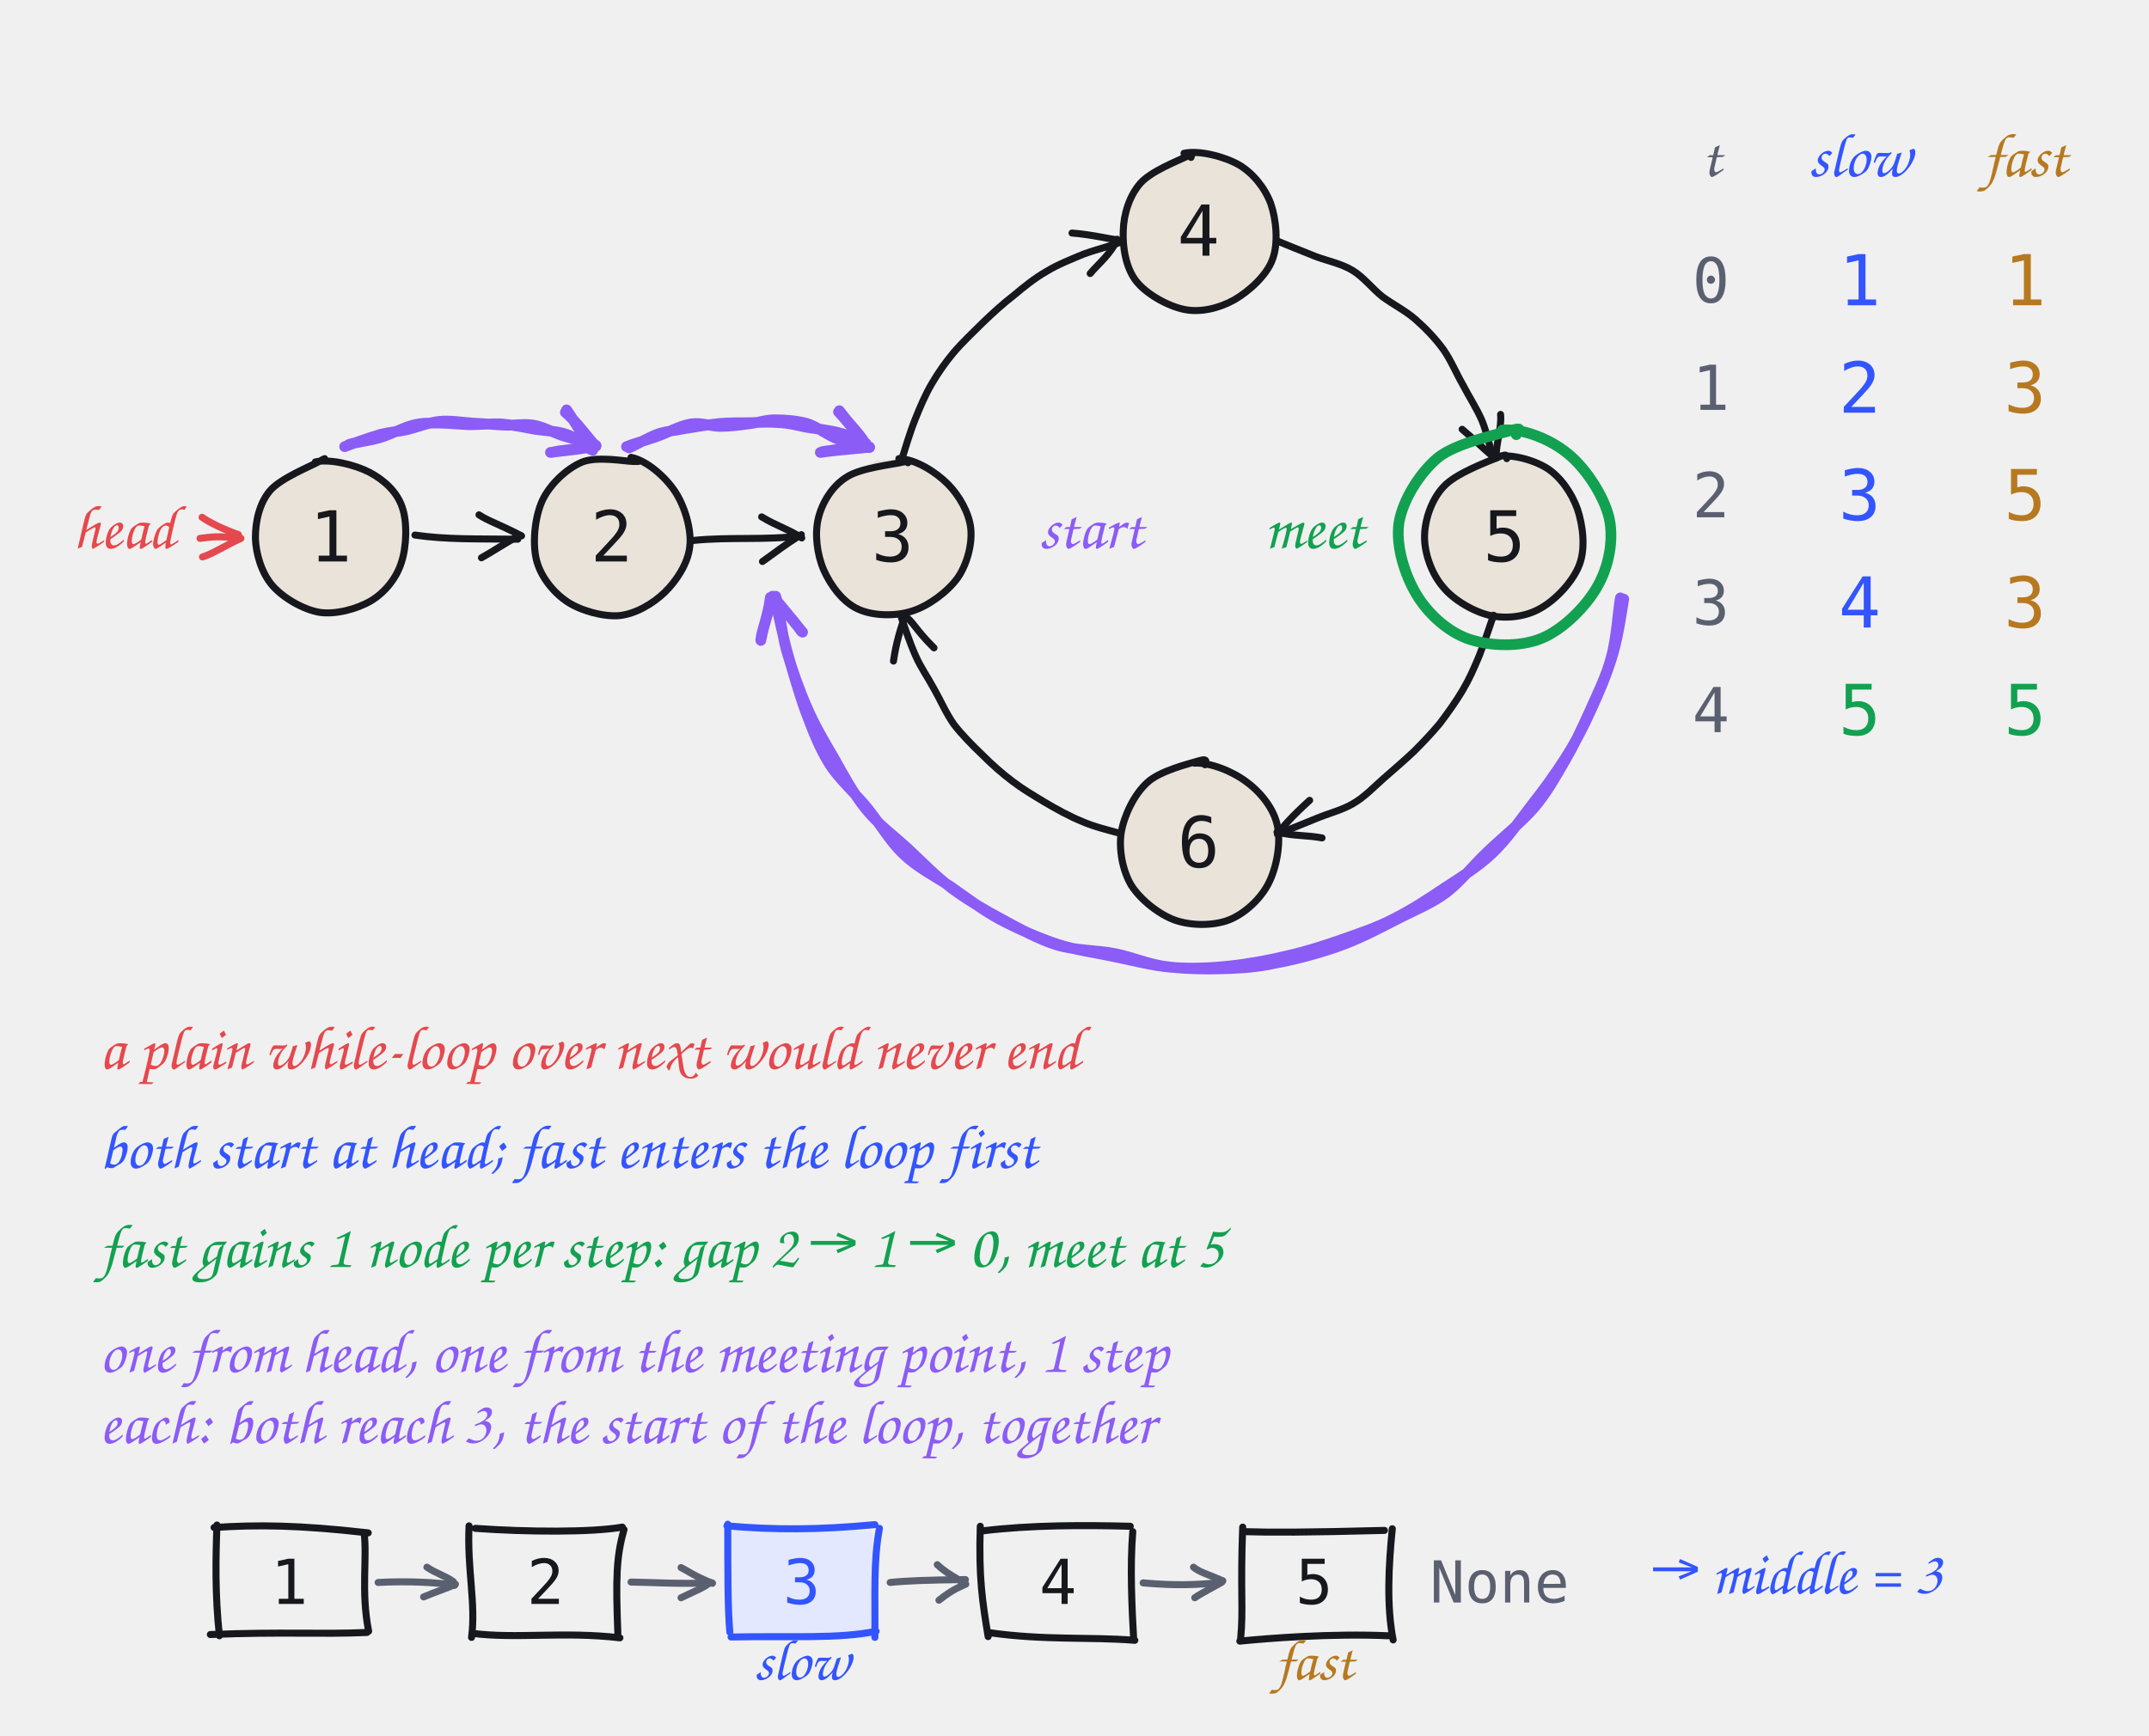
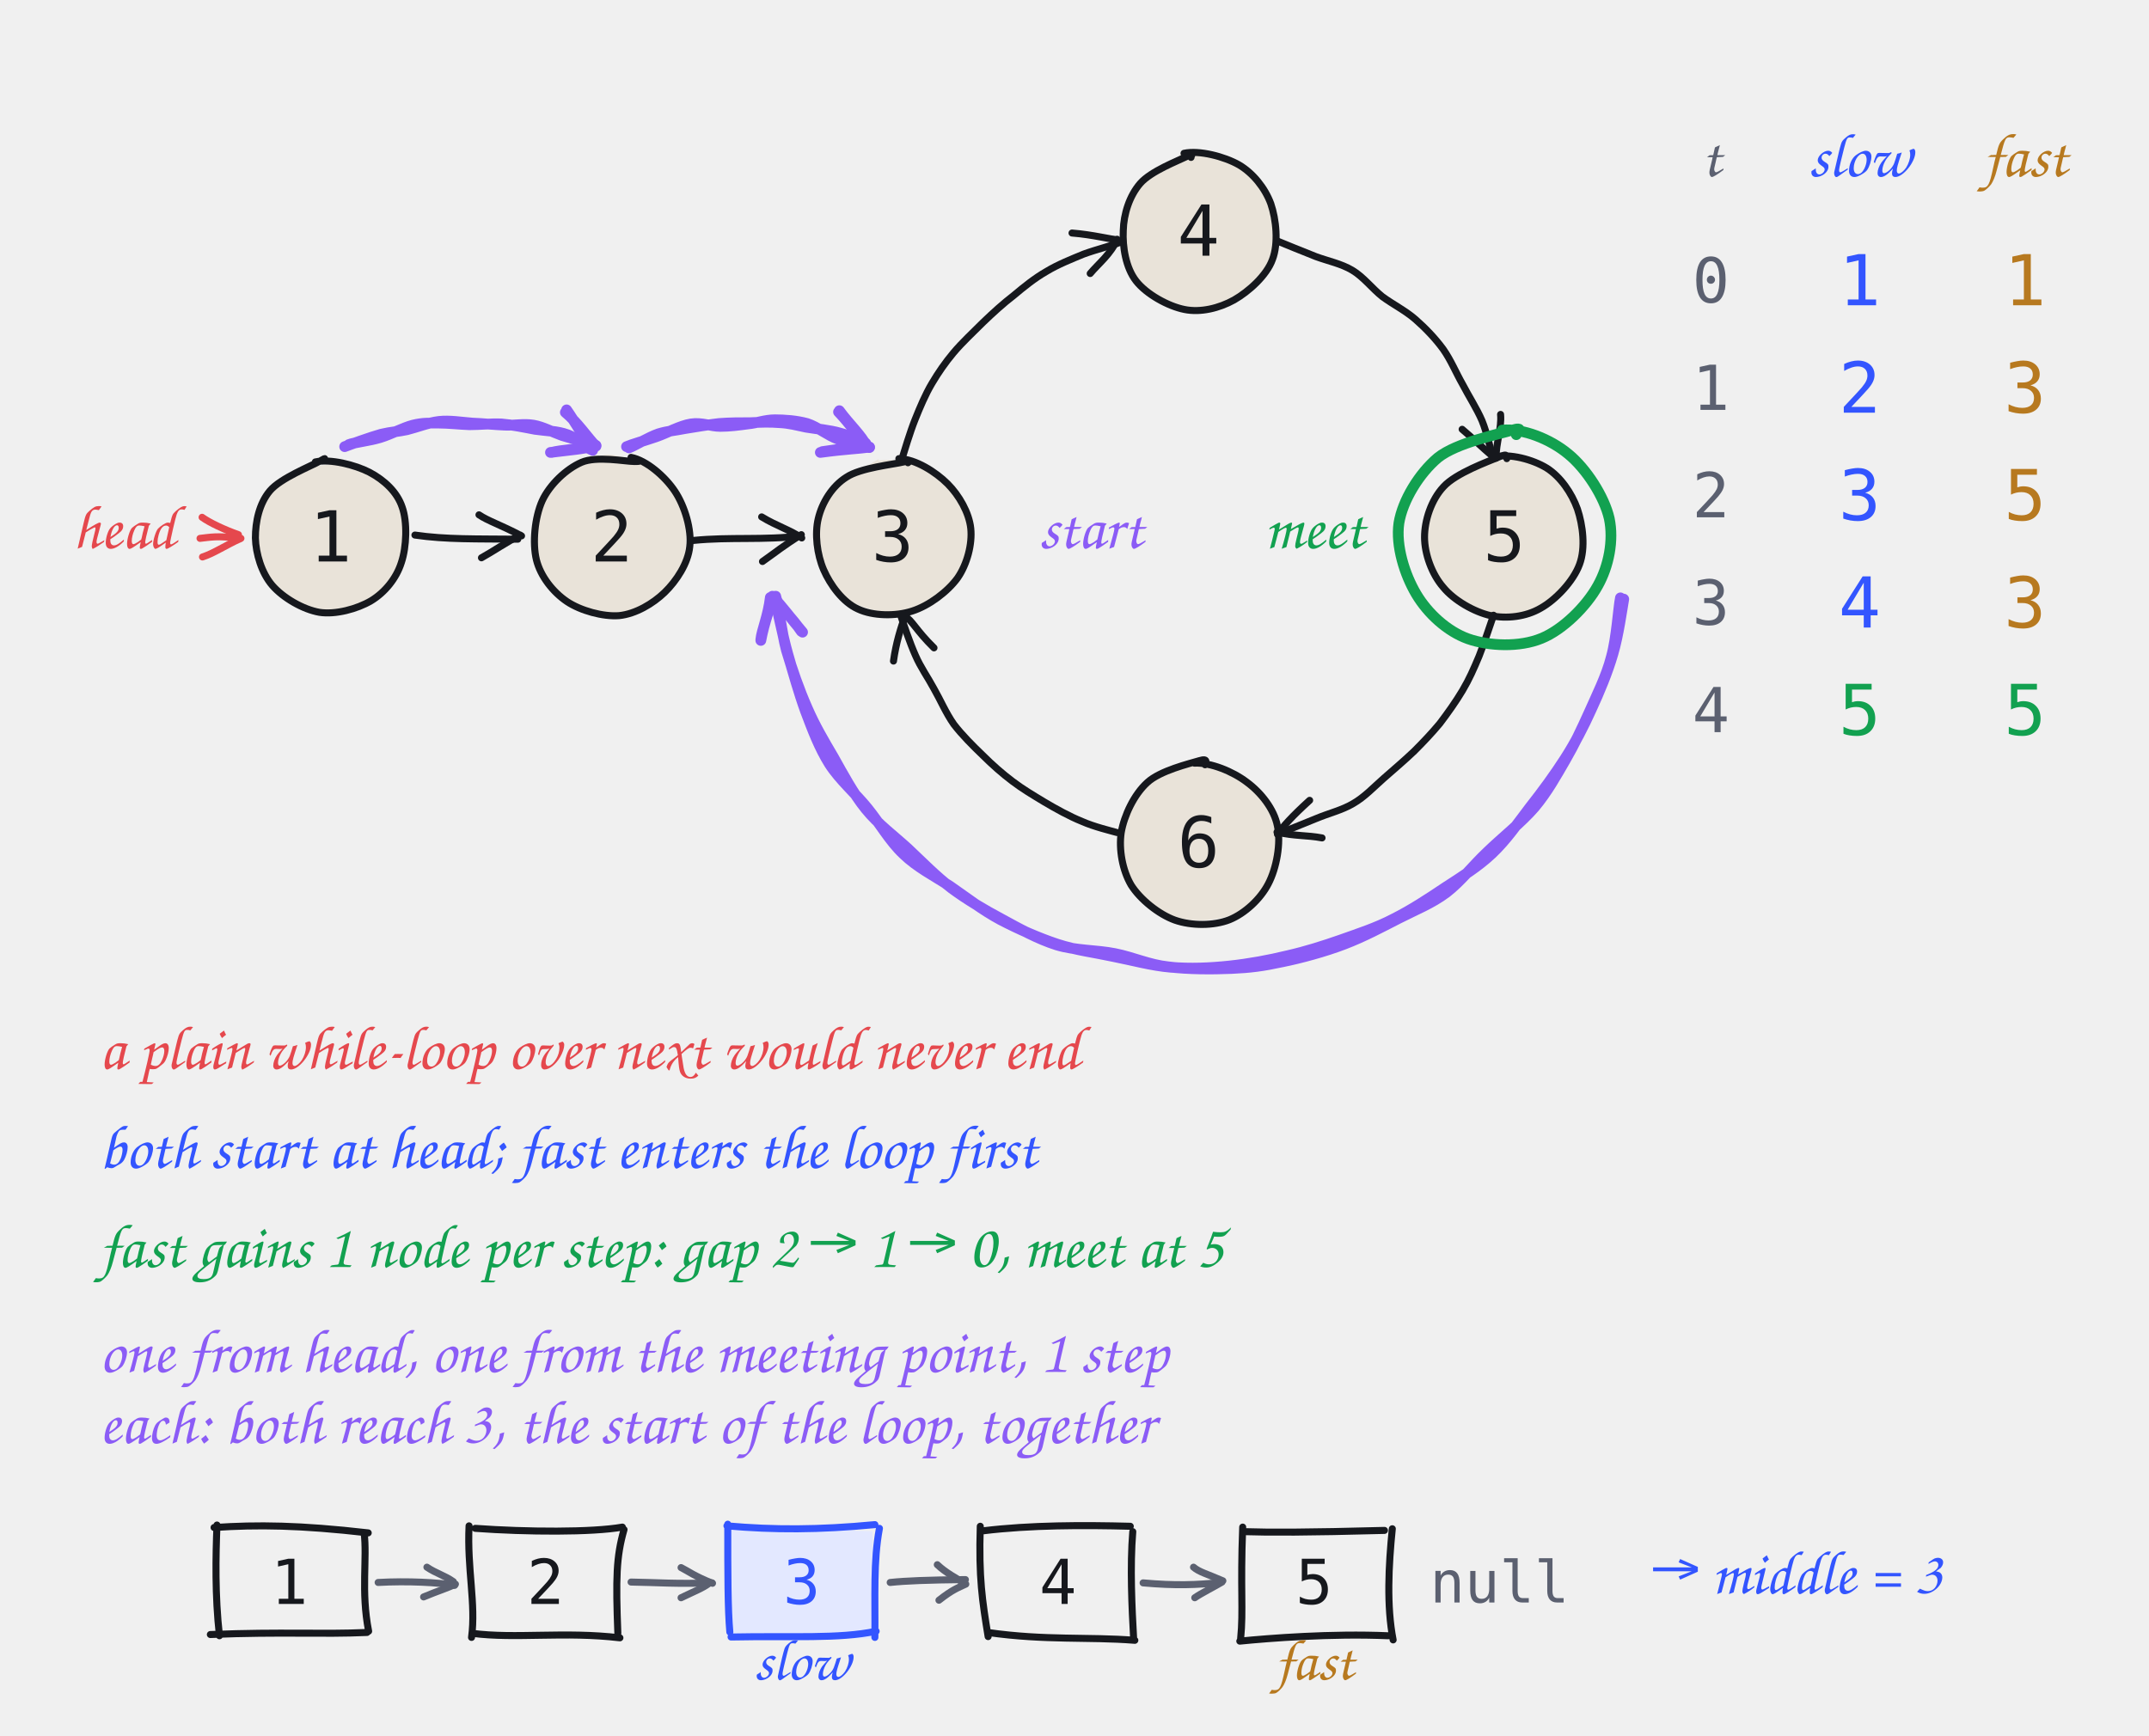
<svg xmlns="http://www.w3.org/2000/svg" viewBox="0 0 520 420" class="dg" font-family="Excalifont" data-diagram="fast-and-slow-pointers">
  <style>
.dg path{fill:none;stroke-linecap:round;stroke-linejoin:round;stroke-width:1.7}
.dg .w-thick{stroke-width:2.6}.dg .w-thin{stroke-width:1.1}
.dg text{font-family:Excalifont,'Comic Sans MS',cursive;stroke:none}.dg .t-mono{font-family:'JetBrains Mono',monospace}
.s-ink{stroke:#16181D}.s-muted{stroke:#5B6070}.s-red{stroke:#E5484D}.s-blue{stroke:#3355FF}.s-green{stroke:#12A150}.s-orange{stroke:#F59E0B}.s-violet{stroke:#8B5CF6}.s-paper{stroke:#fff}.s-hl{stroke:#FFE45C}
.f-ink{fill:#16181D!important}.f-muted{fill:#E9E3D9!important}.f-red{fill:#FDE2E2!important}.f-blue{fill:#E3E8FF!important}.f-green{fill:#D8F5E5!important}.f-orange{fill:#FFF1D6!important}.f-violet{fill:#EDE5FF!important}.f-paper{fill:#fff!important}.f-hl{fill:#FFE45C!important}
.h-red{stroke:#E5484D}.h-blue{stroke:#3355FF}.h-green{stroke:#12A150}.h-orange{stroke:#F59E0B}.h-violet{stroke:#8B5CF6}.h-hl{stroke:#FFE45C}.h-ink{stroke:#16181D}.h-muted{stroke:#9AA0AE}
.t-ink{fill:#16181D}.t-muted{fill:#5B6070}.t-red{fill:#E5484D}.t-blue{fill:#3355FF}.t-green{fill:#12A150}.t-orange{fill:#B7791F}.t-violet{fill:#8B5CF6}.t-paper{fill:#fff}
</style>
  <g data-el="0" data-step="0" style="--i:0">
    <path d="M84.2 112.5 C88 113.2, 92.9 115.6, 95.3 118.7 C97.8 121.7, 99.2 127, 98.8 130.9 C98.4 134.9, 95.9 139.3, 93.1 142.3 C90.2 145.2, 85.8 148, 81.9 148.4 C77.9 148.9, 72.6 147, 69.2 144.7 C65.9 142.5, 62.8 138.9, 61.8 135.1 C60.9 131.3, 61.7 125.6, 63.4 122.1 C65.1 118.6, 68.3 115.6, 72.1 113.9 C75.9 112.3, 83.7 112.3, 86.1 112.2 C88.6 112.2, 87 113, 86.8 113.4" class="f-muted" />
    <path d="M76.3 111.8 C79.9 111, 85.9 112.5, 89.4 114.3 C93 116.2, 96.1 119.1, 97.3 122.7 C98.6 126.3, 98.4 132.4, 97.1 136.2 C95.9 140, 93.1 143.4, 89.8 145.4 C86.4 147.4, 81.2 148.8, 77.3 148.2 C73.3 147.5, 68.5 144.7, 65.9 141.7 C63.3 138.7, 61.9 134, 61.8 130.2 C61.8 126.3, 62.7 121.9, 65.3 118.8 C67.9 115.7, 75.3 112.8, 77.4 111.6 C79.5 110.4, 78.1 111.3, 78.1 111.6" class="s-ink" pathLength="1" />
    <text x="80" y="130" font-size="17" text-anchor="middle" dominant-baseline="central" class="t t-ink t-mono t-bold">1</text>
    <path d="M145.8 110.1 C149.6 109.6, 155.2 111.9, 158.5 114.3 C161.7 116.7, 164.2 120.7, 165.3 124.6 C166.3 128.5, 166.3 133.7, 164.7 137.5 C163.1 141.3, 159.2 145.4, 155.7 147.3 C152.2 149.2, 147.3 149.9, 143.5 148.9 C139.6 147.9, 134.9 144.7, 132.6 141.4 C130.3 138, 129.1 133.2, 129.5 128.9 C129.9 124.7, 132.3 118.9, 135.2 115.9 C138 112.9, 144.4 111.8, 146.6 111 C148.7 110.1, 148 110.4, 148.1 110.7" class="f-muted" />
    <path d="M152.7 110.7 C156.4 111.4, 160.9 115.3, 163.3 118.9 C165.7 122.5, 167.4 128.2, 166.9 132.3 C166.5 136.3, 163.7 140.6, 160.8 143.4 C158 146.1, 153.8 148.6, 149.8 149 C145.9 149.3, 140.5 147.8, 137.2 145.6 C133.8 143.3, 130.8 139.5, 129.8 135.5 C128.8 131.4, 129.4 125.2, 131.2 121.2 C133 117.3, 137 113.5, 140.7 111.9 C144.4 110.3, 151.3 111.7, 153.5 111.7 C155.8 111.7, 154.4 111.4, 154.2 111.6" class="s-ink" pathLength="1" />
    <text x="148" y="130" font-size="17" text-anchor="middle" dominant-baseline="central" class="t t-ink t-mono t-bold">2</text>
    <path d="M211 111.9 C214.5 110.7, 219.5 111.4, 223.3 113.2 C227.1 114.9, 231.7 118.9, 233.6 122.4 C235.6 125.9, 235.8 130.4, 234.8 134.1 C233.7 137.9, 230.7 142.6, 227.3 144.9 C223.9 147.2, 218.6 148.3, 214.5 148.1 C210.4 147.8, 205.5 146, 202.7 143.3 C199.8 140.7, 197.8 136.2, 197.4 132.2 C197.1 128.2, 198.2 122.8, 200.6 119.4 C202.9 116, 209.6 113, 211.6 111.7 C213.5 110.5, 212.2 111.6, 212.4 112" class="f-muted" />
    <path d="M217.5 111 C221.5 111.1, 226.4 114.2, 229.3 117.1 C232.1 119.9, 234.5 124.1, 234.9 127.9 C235.3 131.7, 234 136.6, 231.7 139.9 C229.3 143.2, 224.8 146.6, 220.7 147.9 C216.7 149.2, 211.2 149.1, 207.6 147.4 C204 145.8, 200.9 141.6, 199.3 137.9 C197.7 134.2, 197.1 129.2, 198 125.5 C198.9 121.7, 201.3 117.7, 204.8 115.5 C208.2 113.2, 216.3 112.4, 218.7 111.8 C221.2 111.2, 219.8 111.8, 219.7 112" class="s-ink" pathLength="1" />
    <text x="216" y="130" font-size="17" text-anchor="middle" dominant-baseline="central" class="t t-ink t-mono t-bold">3</text>
    <path d="M285 37.5 C288.8 36.4, 295 37.8, 298.7 39.5 C302.3 41.2, 305.3 44.1, 306.9 47.8 C308.6 51.4, 309.7 57.5, 308.5 61.6 C307.4 65.6, 303.6 69.9, 300.2 72 C296.8 74.1, 292.1 74.8, 288.2 74.3 C284.2 73.7, 279.1 71.5, 276.3 68.7 C273.5 65.9, 271.6 61.4, 271.4 57.6 C271.3 53.7, 272.8 48.9, 275.3 45.6 C277.8 42.3, 284.2 39, 286.2 37.8 C288.2 36.5, 287.3 37.7, 287.3 37.9" class="f-muted" />
    <path d="M286.5 37.1 C290.2 36.3, 296.3 37.9, 299.8 39.9 C303.2 41.9, 306.1 45.5, 307.5 49.3 C308.8 53.1, 309.4 58.9, 307.9 62.8 C306.5 66.7, 302.1 70.6, 298.6 72.6 C295 74.6, 290.5 75.7, 286.6 74.9 C282.6 74.1, 277.4 71.2, 274.9 68 C272.4 64.8, 271.6 59.7, 271.8 55.8 C271.9 51.8, 273.3 47.4, 275.9 44.4 C278.5 41.4, 285.1 38.9, 287.1 37.9 C289.2 36.8, 288.1 37.8, 288.2 38.1" class="s-ink" pathLength="1" />
    <text x="290" y="56" font-size="17" text-anchor="middle" dominant-baseline="central" class="t t-ink t-mono t-bold">4</text>
    <path d="M367 111 C371 111.4, 376.4 114.4, 379.1 117.4 C381.9 120.5, 383.4 125.1, 383.4 129.2 C383.3 133.3, 381.5 138.6, 378.9 142 C376.4 145.3, 372 148.5, 367.8 149.4 C363.7 150.2, 357.7 148.9, 354 146.8 C350.3 144.7, 347.2 140.7, 345.8 136.8 C344.4 132.8, 344.4 126.9, 345.8 123.1 C347.1 119.2, 350.2 115.7, 354.1 113.7 C357.9 111.7, 366.2 111.1, 369 110.9 C371.9 110.8, 371.3 112.2, 371.3 112.6" class="f-muted" />
    <path d="M361.5 110.6 C365.3 109.7, 370.9 111.2, 374.3 113.3 C377.6 115.4, 380.3 119.3, 381.7 123.2 C383 127.1, 383.7 132.6, 382.2 136.6 C380.7 140.7, 376.4 145.2, 372.8 147.2 C369.2 149.3, 364.6 149.8, 360.7 149 C356.7 148.1, 351.8 145.3, 349.2 142.1 C346.5 139, 344.7 134.1, 344.7 130 C344.7 126, 346.3 121, 349.3 117.8 C352.3 114.5, 360.1 111.7, 362.7 110.6 C365.2 109.5, 364.4 110.7, 364.6 111" class="s-ink" pathLength="1" />
    <text x="364" y="130" font-size="17" text-anchor="middle" dominant-baseline="central" class="t t-ink t-mono t-bold">5</text>
    <path d="M288.3 184.4 C292 183.9, 297.2 185.9, 300.6 188.3 C303.9 190.8, 307.2 195.3, 308.4 199.2 C309.5 203.2, 309.1 208.2, 307.5 211.8 C305.9 215.4, 302.5 219.4, 298.8 221.1 C295.1 222.8, 289.5 223.2, 285.4 222.2 C281.2 221.2, 276.5 218.5, 274.1 215.2 C271.7 211.9, 270.8 206.5, 271.1 202.3 C271.4 198.2, 273 193.4, 276 190.4 C279 187.5, 286.8 185.7, 289.4 184.7 C291.9 183.7, 291.4 184.1, 291.5 184.4" class="f-muted" />
    <path d="M289 184.7 C292.9 184.5, 298.3 186.7, 301.7 189.3 C305.1 191.8, 308.3 195.8, 309.1 199.9 C310 204, 308.9 210.1, 306.9 213.9 C305 217.6, 301.2 221.1, 297.5 222.6 C293.7 224.1, 288.3 224.1, 284.3 222.7 C280.4 221.3, 275.9 217.7, 273.7 214.2 C271.6 210.6, 270.7 205.6, 271.3 201.5 C272 197.4, 274.4 192.3, 277.6 189.4 C280.7 186.5, 287.9 184.8, 290.2 184.1 C292.5 183.4, 291.7 184.7, 291.6 185.1" class="s-ink" pathLength="1" />
    <text x="290" y="204" font-size="17" text-anchor="middle" dominant-baseline="central" class="t t-ink t-mono t-bold">6</text>
  </g>
  <g data-el="1" data-step="0" style="--i:1">
    <text x="30" y="130" font-size="15" text-anchor="middle" dominant-baseline="central" class="t t-red t-bold">head</text>
    <path d="M48.4 130.3 C50.5 130.1, 52.8 129.5, 58 130.4" class="s-red" pathLength="1" />
    <path d="M48.9 125.2 C50.7 126.5, 54.3 128.2, 57.7 129.4 M58.3 130.3 C54.5 132, 51.8 133.9, 49 134.8" class="s-red" pathLength="1" />
    <path d="M100.4 129.5 C107.9 130.6, 115.3 130.4, 125.3 130.5" class="s-ink" pathLength="1" />
    <path d="M115.9 124.6 C118.1 126.1, 121.1 127, 126.2 129.7 M125.9 129.5 C122.2 131.4, 119.4 133.4, 116.5 135" class="s-ink" pathLength="1" />
    <path d="M167.8 130.8 C176.7 129.9, 184.9 130.8, 193.7 129.7" class="s-ink" pathLength="1" />
    <path d="M184.3 125.1 C187.9 127.3, 191.3 128.3, 194 130.2 M193.9 129.4 C189.8 131.9, 187.5 133.8, 184.5 135.9" class="s-ink" pathLength="1" />
    <path d="M218.3 110.9 C218.8 109.3, 220.2 104.6, 221.4 101.6 C222.6 98.6, 223.9 95.5, 225.5 92.8 C227.1 90.1, 228.7 87.8, 230.7 85.4 C232.8 82.9, 235.5 80.4, 237.9 78 C240.3 75.7, 242.7 73.5, 245.3 71.5 C247.8 69.4, 250.4 67.3, 253.2 65.7 C256 64, 259.3 62.7, 262.2 61.5 C265.2 60.4, 269.5 59.3, 270.9 58.7" class="s-ink" pathLength="1" />
    <path d="M259.4 56.4 C264.5 56.8, 269 58, 270.3 58 M270.3 57.9 C269 61.3, 265.7 63.9, 263.8 66.2" class="s-ink" pathLength="1" />
    <path d="M309 58.3 C310.5 58.9, 315.3 60.9, 318.4 62.1 C321.4 63.2, 324.5 63.8, 327.2 65.4 C329.9 67, 332 69.8, 334.5 71.8 C337.1 73.7, 340.1 75.2, 342.5 77.3 C344.9 79.4, 347.3 81.9, 349.2 84.5 C351.1 87.2, 352.3 90.2, 353.9 93 C355.4 95.9, 357.3 98.8, 358.6 101.8 C359.8 104.7, 360.8 109.3, 361.3 110.8" class="s-ink" pathLength="1" />
    <path d="M363.1 100.3 C363.4 103.6, 362 107.1, 362 110.9 M360.9 110.2 C359.2 108.8, 356.2 105.9, 353.8 103.9" class="s-ink" pathLength="1" />
    <path d="M361.4 148.9 C360.8 150.6, 359.1 155.8, 357.9 158.8 C356.6 161.9, 355.5 164.4, 353.9 167.1 C352.3 169.8, 350.3 172.6, 348.4 175.1 C346.4 177.5, 344.4 179.6, 342.2 181.8 C339.9 184, 337.3 186.2, 334.8 188.4 C332.4 190.5, 330.2 192.9, 327.4 194.5 C324.7 196.1, 321.6 196.8, 318.5 198.1 C315.5 199.3, 310.7 201.3, 309.2 201.8" class="s-ink" pathLength="1" />
    <path d="M319.9 202.8 C316.2 202.1, 313.3 202.4, 309 201.4 M309.1 201.9 C310.6 199.9, 312.5 197.7, 316.9 193.7" class="s-ink" pathLength="1" />
    <path d="M270.3 201.5 C268.9 201.1, 264.7 200.1, 261.8 198.8 C258.8 197.6, 255.4 195.7, 252.7 194.1 C249.9 192.4, 247.5 191, 245 189.1 C242.6 187.3, 240.1 185.1, 237.8 182.8 C235.4 180.5, 232.8 177.9, 230.8 175.3 C228.9 172.6, 227.6 169.5, 226 166.7 C224.5 163.9, 222.8 161.6, 221.5 158.6 C220.2 155.7, 218.5 150.7, 218 149.1" class="s-ink" pathLength="1" />
    <path d="M216.2 160 C216.8 155.7, 217.9 152.1, 219.1 148.8 M218.9 149.1 C220.7 150.1, 221.7 152.6, 226 156.8" class="s-ink" pathLength="1" />
  </g>
  <g data-el="2" data-step="0" style="--i:2">
    <text x="24" y="256" font-size="15" text-anchor="start" dominant-baseline="central" class="t t-red">a plain while-loop over next would never end</text>
  </g>
  <g data-el="3" data-step="1" style="--i:0">
    <text x="414" y="40" font-size="15" text-anchor="middle" dominant-baseline="central" class="t t-muted t-bold">t</text>
    <text x="450" y="40" font-size="15" text-anchor="middle" dominant-baseline="central" class="t t-blue t-bold">slow</text>
    <text x="490" y="40" font-size="15" text-anchor="middle" dominant-baseline="central" class="t t-orange t-bold">fast</text>
  </g>
  <g data-el="4" data-step="1" style="--i:1">
    <text x="414" y="68" font-size="15" text-anchor="middle" dominant-baseline="central" class="t t-muted t-mono">0</text>
    <text x="450" y="68" font-size="17" text-anchor="middle" dominant-baseline="central" class="t t-blue t-mono t-bold">1</text>
    <text x="490" y="68" font-size="17" text-anchor="middle" dominant-baseline="central" class="t t-orange t-mono t-bold">1</text>
  </g>
  <g data-el="5" data-step="1" style="--i:2">
    <text x="414" y="94" font-size="15" text-anchor="middle" dominant-baseline="central" class="t t-muted t-mono">1</text>
    <text x="450" y="94" font-size="17" text-anchor="middle" dominant-baseline="central" class="t t-blue t-mono t-bold">2</text>
    <text x="490" y="94" font-size="17" text-anchor="middle" dominant-baseline="central" class="t t-orange t-mono t-bold">3</text>
  </g>
  <g data-el="6" data-step="1" style="--i:3">
    <text x="414" y="120" font-size="15" text-anchor="middle" dominant-baseline="central" class="t t-muted t-mono">2</text>
    <text x="450" y="120" font-size="17" text-anchor="middle" dominant-baseline="central" class="t t-blue t-mono t-bold">3</text>
    <text x="490" y="120" font-size="17" text-anchor="middle" dominant-baseline="central" class="t t-orange t-mono t-bold">5</text>
  </g>
  <g data-el="7" data-step="1" style="--i:4">
    <text x="24" y="280" font-size="15" text-anchor="start" dominant-baseline="central" class="t t-blue">both start at head; fast enters the loop first</text>
  </g>
  <g data-el="8" data-step="2" style="--i:0">
    <text x="414" y="146" font-size="15" text-anchor="middle" dominant-baseline="central" class="t t-muted t-mono">3</text>
    <text x="450" y="146" font-size="17" text-anchor="middle" dominant-baseline="central" class="t t-blue t-mono t-bold">4</text>
    <text x="490" y="146" font-size="17" text-anchor="middle" dominant-baseline="central" class="t t-orange t-mono t-bold">3</text>
  </g>
  <g data-el="9" data-step="2" style="--i:1">
    <text x="414" y="172" font-size="15" text-anchor="middle" dominant-baseline="central" class="t t-muted t-mono">4</text>
    <text x="450" y="172" font-size="17" text-anchor="middle" dominant-baseline="central" class="t t-green t-mono t-bold">5</text>
    <text x="490" y="172" font-size="17" text-anchor="middle" dominant-baseline="central" class="t t-green t-mono t-bold">5</text>
  </g>
  <g data-el="10" data-step="2" style="--i:2">
    <path d="M363.5 104.1 C368.5 103.6, 375.2 106.3, 379.5 109.9 C383.8 113.4, 388.2 120.2, 389.4 125.5 C390.5 130.8, 389.3 137, 386.6 141.8 C383.9 146.7, 378.2 152.4, 373 154.5 C367.7 156.7, 360.3 156.4, 355.2 154.6 C350.2 152.8, 345.5 148.5, 342.7 143.8 C339.9 139.1, 337.7 132.1, 338.5 126.6 C339.4 121.1, 343.4 114.6, 347.9 110.8 C352.5 107.1, 362.7 105.1, 365.9 104.1 C369 103.2, 367.1 104.7, 366.9 105.2" class="s-green w-thick" pathLength="1" />
    <text x="318" y="130" font-size="15" text-anchor="middle" dominant-baseline="central" class="t t-green t-bold">meet</text>
  </g>
  <g data-el="11" data-step="2" style="--i:3">
    <text x="24" y="304" font-size="15" text-anchor="start" dominant-baseline="central" class="t t-green">fast gains 1 node per step: gap 2 → 1 → 0, meet at 5</text>
  </g>
  <g data-el="12" data-step="3" style="--i:0">
    <path d="M83.4 108.1 C84.7 107.6, 89.7 105.8, 92.2 105.1 C94.7 104.5, 96.2 104.5, 98.5 104 C100.9 103.4, 103.6 102.3, 106.2 102 C108.8 101.7, 111.6 102.2, 114.3 102.4 C116.9 102.5, 119.7 102.8, 122.2 102.9 C124.6 103, 126.7 102.5, 129.1 102.9 C131.4 103.3, 133.5 104.5, 136 105.4 C138.6 106.2, 142.9 107.4, 144.2 107.8 M84.4 107.6 C85.6 107.1, 89.4 106.7, 92 105.9 C94.6 105.1, 97.6 103.5, 99.9 102.9 C102.3 102.3, 103.9 102.4, 106.2 102.4 C108.5 102.4, 111.1 102.7, 113.6 102.8 C116.1 102.8, 118.6 102.5, 121.3 102.6 C123.9 102.8, 126.8 103.4, 129.4 103.9 C132.1 104.3, 134.9 104.3, 137.3 105.2 C139.6 106, 142.2 108.6, 143.4 109" class="s-violet w-thick" pathLength="1" />
    <path d="M137.1 99.2 C139 101.9, 141.1 105.7, 143.3 108.6 M136.8 99.8 C139.8 102.3, 142 105.7, 144.2 108 M144.2 107.9 C140.2 108.7, 135.6 108.9, 133.5 109.5 M144.1 107.9 C141.1 108.7, 137.9 108.9, 133.2 109.5" class="s-violet w-thick" pathLength="1" />
    <path d="M152.2 108.4 C153.5 107.9, 157 105.8, 159.3 105 C161.6 104.3, 163.4 104.2, 165.9 103.7 C168.3 103.3, 171.4 102.8, 174 102.5 C176.6 102.3, 179.1 102.3, 181.6 102.3 C184 102.2, 186.3 102.1, 188.6 102.3 C190.9 102.4, 192.7 102.9, 195.1 103.4 C197.5 103.8, 200.8 104.1, 203.2 104.8 C205.6 105.4, 208.4 106.8, 209.5 107.3 M151.6 108.1 C152.7 107.6, 156.2 106.6, 158.8 105.7 C161.4 104.8, 164.6 103, 167.2 102.6 C169.8 102.2, 172 103.2, 174.3 103.2 C176.6 103.2, 178.8 102.9, 181 102.6 C183.2 102.4, 185.1 101.6, 187.5 101.6 C189.9 101.6, 192.7 101.8, 195.3 102.5 C197.8 103.3, 200.3 105.4, 202.8 106.3 C205.4 107.3, 209.2 108, 210.4 108.3" class="s-violet w-thick" pathLength="1" />
    <path d="M202.9 99.7 C205.5 102.4, 208 106, 210.2 108.3 M203.1 99.4 C205.5 102.7, 208.6 105.5, 209.7 108 M210.4 108.2 C207 108.7, 205.2 108.6, 198.5 109.5 M210.3 108.2 C207 108.3, 203.4 108.6, 199 109.3" class="s-violet w-thick" pathLength="1" />
  </g>
  <g data-el="13" data-step="3" style="--i:1">
    <path d="M392.9 145 C392.5 147.3, 391.6 153.8, 390.3 158.2 C389 162.7, 387 167.5, 385 171.8 C383.1 176, 381.2 179.7, 378.7 183.6 C376.2 187.5, 373.2 191.6, 370.2 195.4 C367.3 199.2, 364.5 203.3, 361 206.6 C357.6 209.8, 353.7 212.2, 349.7 214.8 C345.7 217.5, 341.4 220.3, 337.2 222.4 C333 224.6, 328.6 226, 324.4 227.5 C320.1 229, 316 230.3, 311.6 231.3 C307.1 232.4, 302.2 233.3, 297.5 233.8 C292.8 234.3, 288 234.5, 283.3 234.1 C278.6 233.7, 274 232.4, 269.4 231.5 C264.8 230.5, 260.4 230, 255.8 228.5 C251.3 227, 246.5 224.9, 242.1 222.6 C237.8 220.3, 233.8 217.2, 229.9 214.5 C225.9 211.9, 221.9 209.9, 218.6 206.7 C215.3 203.6, 212.9 199.3, 209.9 195.6 C207 192, 203.2 188.8, 200.7 184.9 C198.2 180.9, 196.6 176.6, 194.9 172.1 C193.3 167.7, 191.9 162.7, 190.6 158.2 C189.3 153.6, 188.1 147.1, 187.4 144.8 M392.1 144.7 C391.6 147.1, 391.2 154.4, 389.9 159 C388.7 163.7, 386.3 168.4, 384.5 172.5 C382.6 176.7, 381 180.1, 378.8 183.9 C376.6 187.7, 374.4 191.7, 371.3 195.4 C368.1 199.1, 363.4 202.8, 359.9 206.2 C356.3 209.6, 353.5 213.3, 350 216 C346.4 218.7, 342.5 220.2, 338.4 222.3 C334.3 224.4, 330 226.7, 325.3 228.5 C320.6 230.3, 314.7 231.9, 310.2 232.8 C305.6 233.8, 302.5 234.2, 298 234.4 C293.4 234.6, 287.4 234.6, 282.7 234 C278 233.5, 274.3 231.7, 269.8 230.8 C265.3 229.9, 260.3 230.1, 255.7 228.7 C251.2 227.3, 246.5 224.7, 242.3 222.4 C238 220.1, 234.1 217.8, 230.3 215 C226.5 212.1, 223.1 208.6, 219.7 205.4 C216.2 202.2, 212.5 199.5, 209.5 195.8 C206.5 192.1, 204 187.4, 201.7 183.3 C199.3 179.2, 197.2 175.7, 195.3 171.3 C193.4 167, 191.6 161.9, 190.3 157.4 C189.1 152.9, 188.4 146.5, 187.7 144.3" class="s-violet w-thick" pathLength="1" />
    <path d="M184.1 154.8 C184.3 152.6, 185.9 149, 186.4 144.6 M184.1 155 C184.9 150.7, 186.5 146.4, 187.1 144.6 M186.9 144.8 C188.9 146.8, 191.8 149.7, 193.9 152.8 M186.9 144.3 C189.5 147, 191.3 149.6, 194.2 153" class="s-violet w-thick" pathLength="1" />
  </g>
  <g data-el="14" data-step="3" style="--i:2">
    <text x="264" y="130" font-size="15" text-anchor="middle" dominant-baseline="central" class="t t-violet t-bold">start</text>
  </g>
  <g data-el="15" data-step="3" style="--i:3">
    <text x="24" y="329.4" font-size="15" text-anchor="start" dominant-baseline="central" class="t t-violet">one from head, one from the meeting point, 1 step</text>
    <text x="24" y="346.6" font-size="15" text-anchor="start" dominant-baseline="central" class="t t-violet">each: both reach 3, the start of the loop, together</text>
  </g>
  <g data-el="16" data-step="4" style="--i:0">
    <path d="M51.8 369.7 C62.3 369, 72.5 369.1, 89.1 371 M88.1 370.9 C88.9 377.2, 87.3 385.1, 89.2 394.8 M88.8 395.1 C77.6 395.6, 68.5 394.9, 50.9 395.6 M53.1 395.9 C52 386.1, 52.2 376.7, 52.5 369.1" class="s-ink" pathLength="1" />
    <text x="70" y="383" font-size="15" text-anchor="middle" dominant-baseline="central" class="t t-ink t-mono t-bold">1</text>
    <path d="M91.5 383 C98.6 382.6, 106.3 383, 110 383.7" class="s-muted" pathLength="1" />
    <path d="M103.3 379.3 C105.5 380.8, 107.6 381.3, 109.7 382.8 M110.2 383.4 C108.5 384.3, 105.8 385.1, 102.5 386.5" class="s-muted" pathLength="1" />
    <path d="M115 369.9 C127.4 370.8, 143.3 370.9, 150.6 369.6 M151 370.2 C149.1 376.8, 149 382.1, 149.5 395.3 M150 396.4 C136.5 394.8, 124.8 396.7, 114.2 395.3 M114.1 396.3 C115.2 388.2, 113 379.7, 113.5 369.3" class="s-ink" pathLength="1" />
    <text x="132" y="383" font-size="15" text-anchor="middle" dominant-baseline="central" class="t t-ink t-mono t-bold">2</text>
    <path d="M152.7 382.9 C159 383, 163.5 383.4, 172.3 383.1" class="s-muted" pathLength="1" />
    <path d="M164.8 379.4 C166.6 380.3, 167.9 381.4, 172.4 383.2 M171.6 383.2 C170 384.4, 168.1 385.1, 164.8 386.7" class="s-muted" pathLength="1" />
    <path d="M176.5 369.5 L211.1 370.6 L211.9 396.6 L175.9 396.1" class="f-blue" />
    <path d="M175.9 369.3 C187.2 370.3, 198.1 370.3, 211.7 369 M212.8 369.9 C211.3 377.9, 211.8 386.4, 211.7 396.3 M212 394.8 C202.9 396.7, 191.8 395.9, 176.9 396.2 M176.6 395 C176.1 389.5, 176.1 381, 176.1 368.9" class="s-blue" pathLength="1" />
    <text x="194" y="383" font-size="15" text-anchor="middle" dominant-baseline="central" class="t t-blue t-mono t-bold">3</text>
    <path d="M215.4 383 C219.2 382.6, 224.4 382.4, 233.6 382.3" class="s-muted" pathLength="1" />
    <path d="M226.8 378.7 C228.9 380.7, 231.5 382, 233.7 383.4 M233.7 383.4 C231.8 384.3, 230.5 384.7, 227.2 387.3" class="s-muted" pathLength="1" />
    <path d="M237.9 370.5 C249.3 369.1, 262.2 369.1, 273.5 369.4 M274.1 370.7 C273.4 379.2, 273.9 389.3, 274.3 396.4 M274.6 397 C263.2 396.1, 253.1 397.1, 239 395.1 M239.1 396.1 C237.7 387.5, 236.8 381.9, 237.2 369.4" class="s-ink" pathLength="1" />
    <text x="256" y="383" font-size="15" text-anchor="middle" dominant-baseline="central" class="t t-ink t-mono t-bold">4</text>
    <path d="M276.6 383.1 C284.4 383.8, 289.7 383.6, 295.3 383" class="s-muted" pathLength="1" />
    <path d="M288.8 379.3 C290.2 380.5, 292 380.9, 295.9 382.6 M295.7 382.9 C293.7 384.1, 290.5 385.7, 289.1 386.7" class="s-muted" pathLength="1" />
    <path d="M301 370.7 C307.2 370.9, 316.2 370.9, 335 370.4 M336.9 370 C336 378.9, 335.5 388.7, 337.1 396.9 M335.9 395.9 C322.2 395.3, 307 396.5, 300 397.2 M300.2 396.6 C300.9 389.6, 300.1 384.9, 300.7 369.6" class="s-ink" pathLength="1" />
    <text x="318" y="383" font-size="15" text-anchor="middle" dominant-baseline="central" class="t t-ink t-mono t-bold">5</text>
-     <text x="346" y="383" font-size="14" text-anchor="start" dominant-baseline="central" class="t t-muted t-mono">None</text>
+     <text x="346" y="383" font-size="14" text-anchor="start" dominant-baseline="central" class="t t-muted t-mono">null</text>
    <text x="194" y="404" font-size="14" text-anchor="middle" dominant-baseline="central" class="t t-blue t-bold">slow</text>
    <text x="318" y="404" font-size="14" text-anchor="middle" dominant-baseline="central" class="t t-orange t-bold">fast</text>
    <text x="400" y="383" font-size="15" text-anchor="start" dominant-baseline="central" class="t t-blue t-bold">→ middle = 3</text>
  </g>
</svg>
